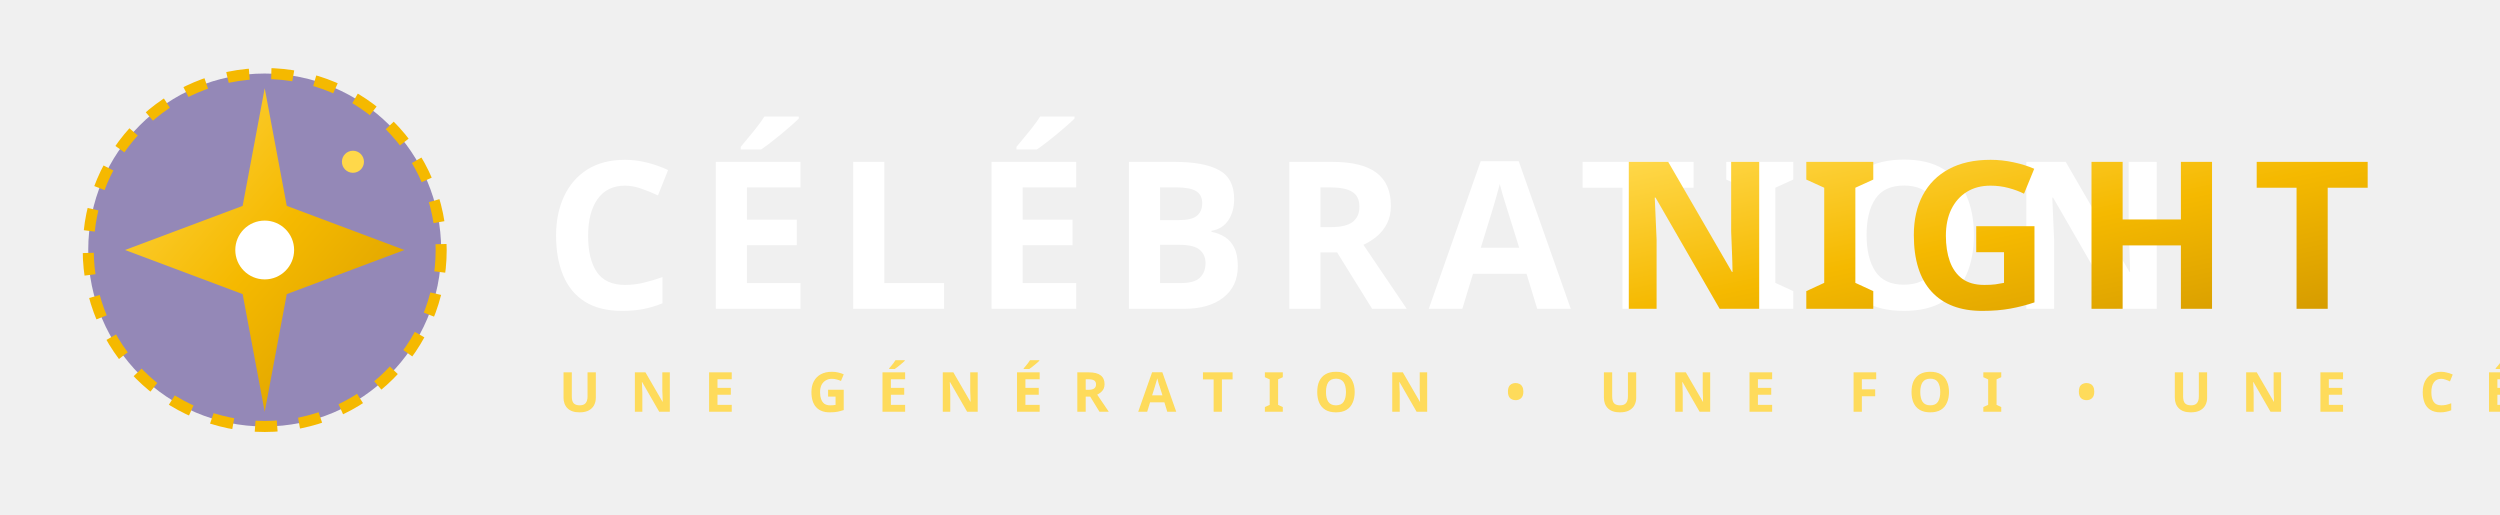
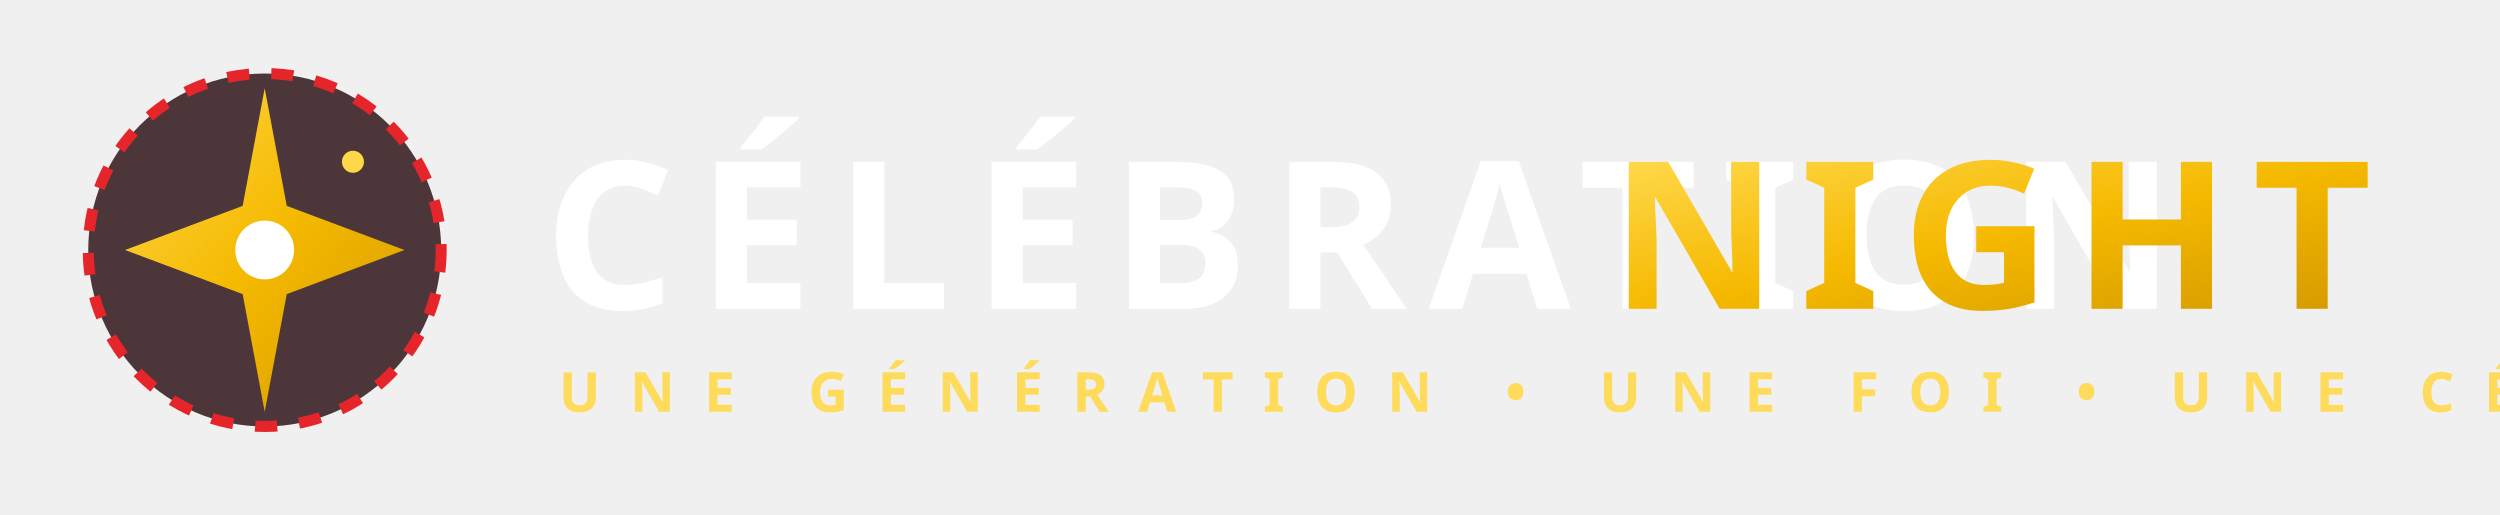
<svg xmlns="http://www.w3.org/2000/svg" viewBox="0 0 340 70" fill="none">
  <defs>
    <linearGradient id="cn-gold-grad" x1="0%" y1="0%" x2="100%" y2="100%">
      <stop offset="0%" stop-color="#FFD84A" />
      <stop offset="50%" stop-color="#F5B900" />
      <stop offset="100%" stop-color="#D49A00" />
    </linearGradient>
    <linearGradient id="cn-ray" x1="0%" y1="100%" x2="0%" y2="0%">
-       <stop offset="0%" stop-color="#5A35A8" stop-opacity="0" />
+       <stop offset="0%" stop-color="#E5252A" stop-opacity="0" />
      <stop offset="100%" stop-color="#F5B900" stop-opacity="0.8" />
    </linearGradient>
  </defs>
  <g transform="translate(10, 8)">
-     <circle cx="26" cy="26" r="24" fill="#38217F" fill-opacity="0.5" stroke="#F5B900" stroke-width="1.5" stroke-dasharray="3 3" />
+     <circle cx="26" cy="26" r="24" fill="#24080C" fill-opacity="0.8" stroke="#E5252A" stroke-width="1.5" stroke-dasharray="3 3" />
    <path d="M26 4 L29 20 L45 26 L29 32 L26 48 L23 32 L7 26 L23 20 Z" fill="url(#cn-gold-grad)" />
    <circle cx="26" cy="26" r="4" fill="#FFFFFF" />
    <circle cx="38" cy="14" r="1.5" fill="#FFD84A" />
  </g>
  <g transform="translate(74, 18)">
    <text x="0" y="24" font-family="'Bebas Neue', 'Arial Black', sans-serif" font-size="28" letter-spacing="3" fill="#FFFFFF" font-weight="900">
      CÉLÉBRATION
    </text>
    <text x="145" y="24" font-family="'Bebas Neue', 'Arial Black', sans-serif" font-size="28" letter-spacing="3" fill="url(#cn-gold-grad)" font-weight="900">
      NIGHT
    </text>
    <text x="2" y="38" font-family="'Montserrat', sans-serif" font-size="7.5" letter-spacing="4" fill="#FFD84A" font-weight="600" opacity="0.9">
      UNE GÉNÉRATION • UNE FOI • UNE CÉLÉBRATION
    </text>
  </g>
</svg>
